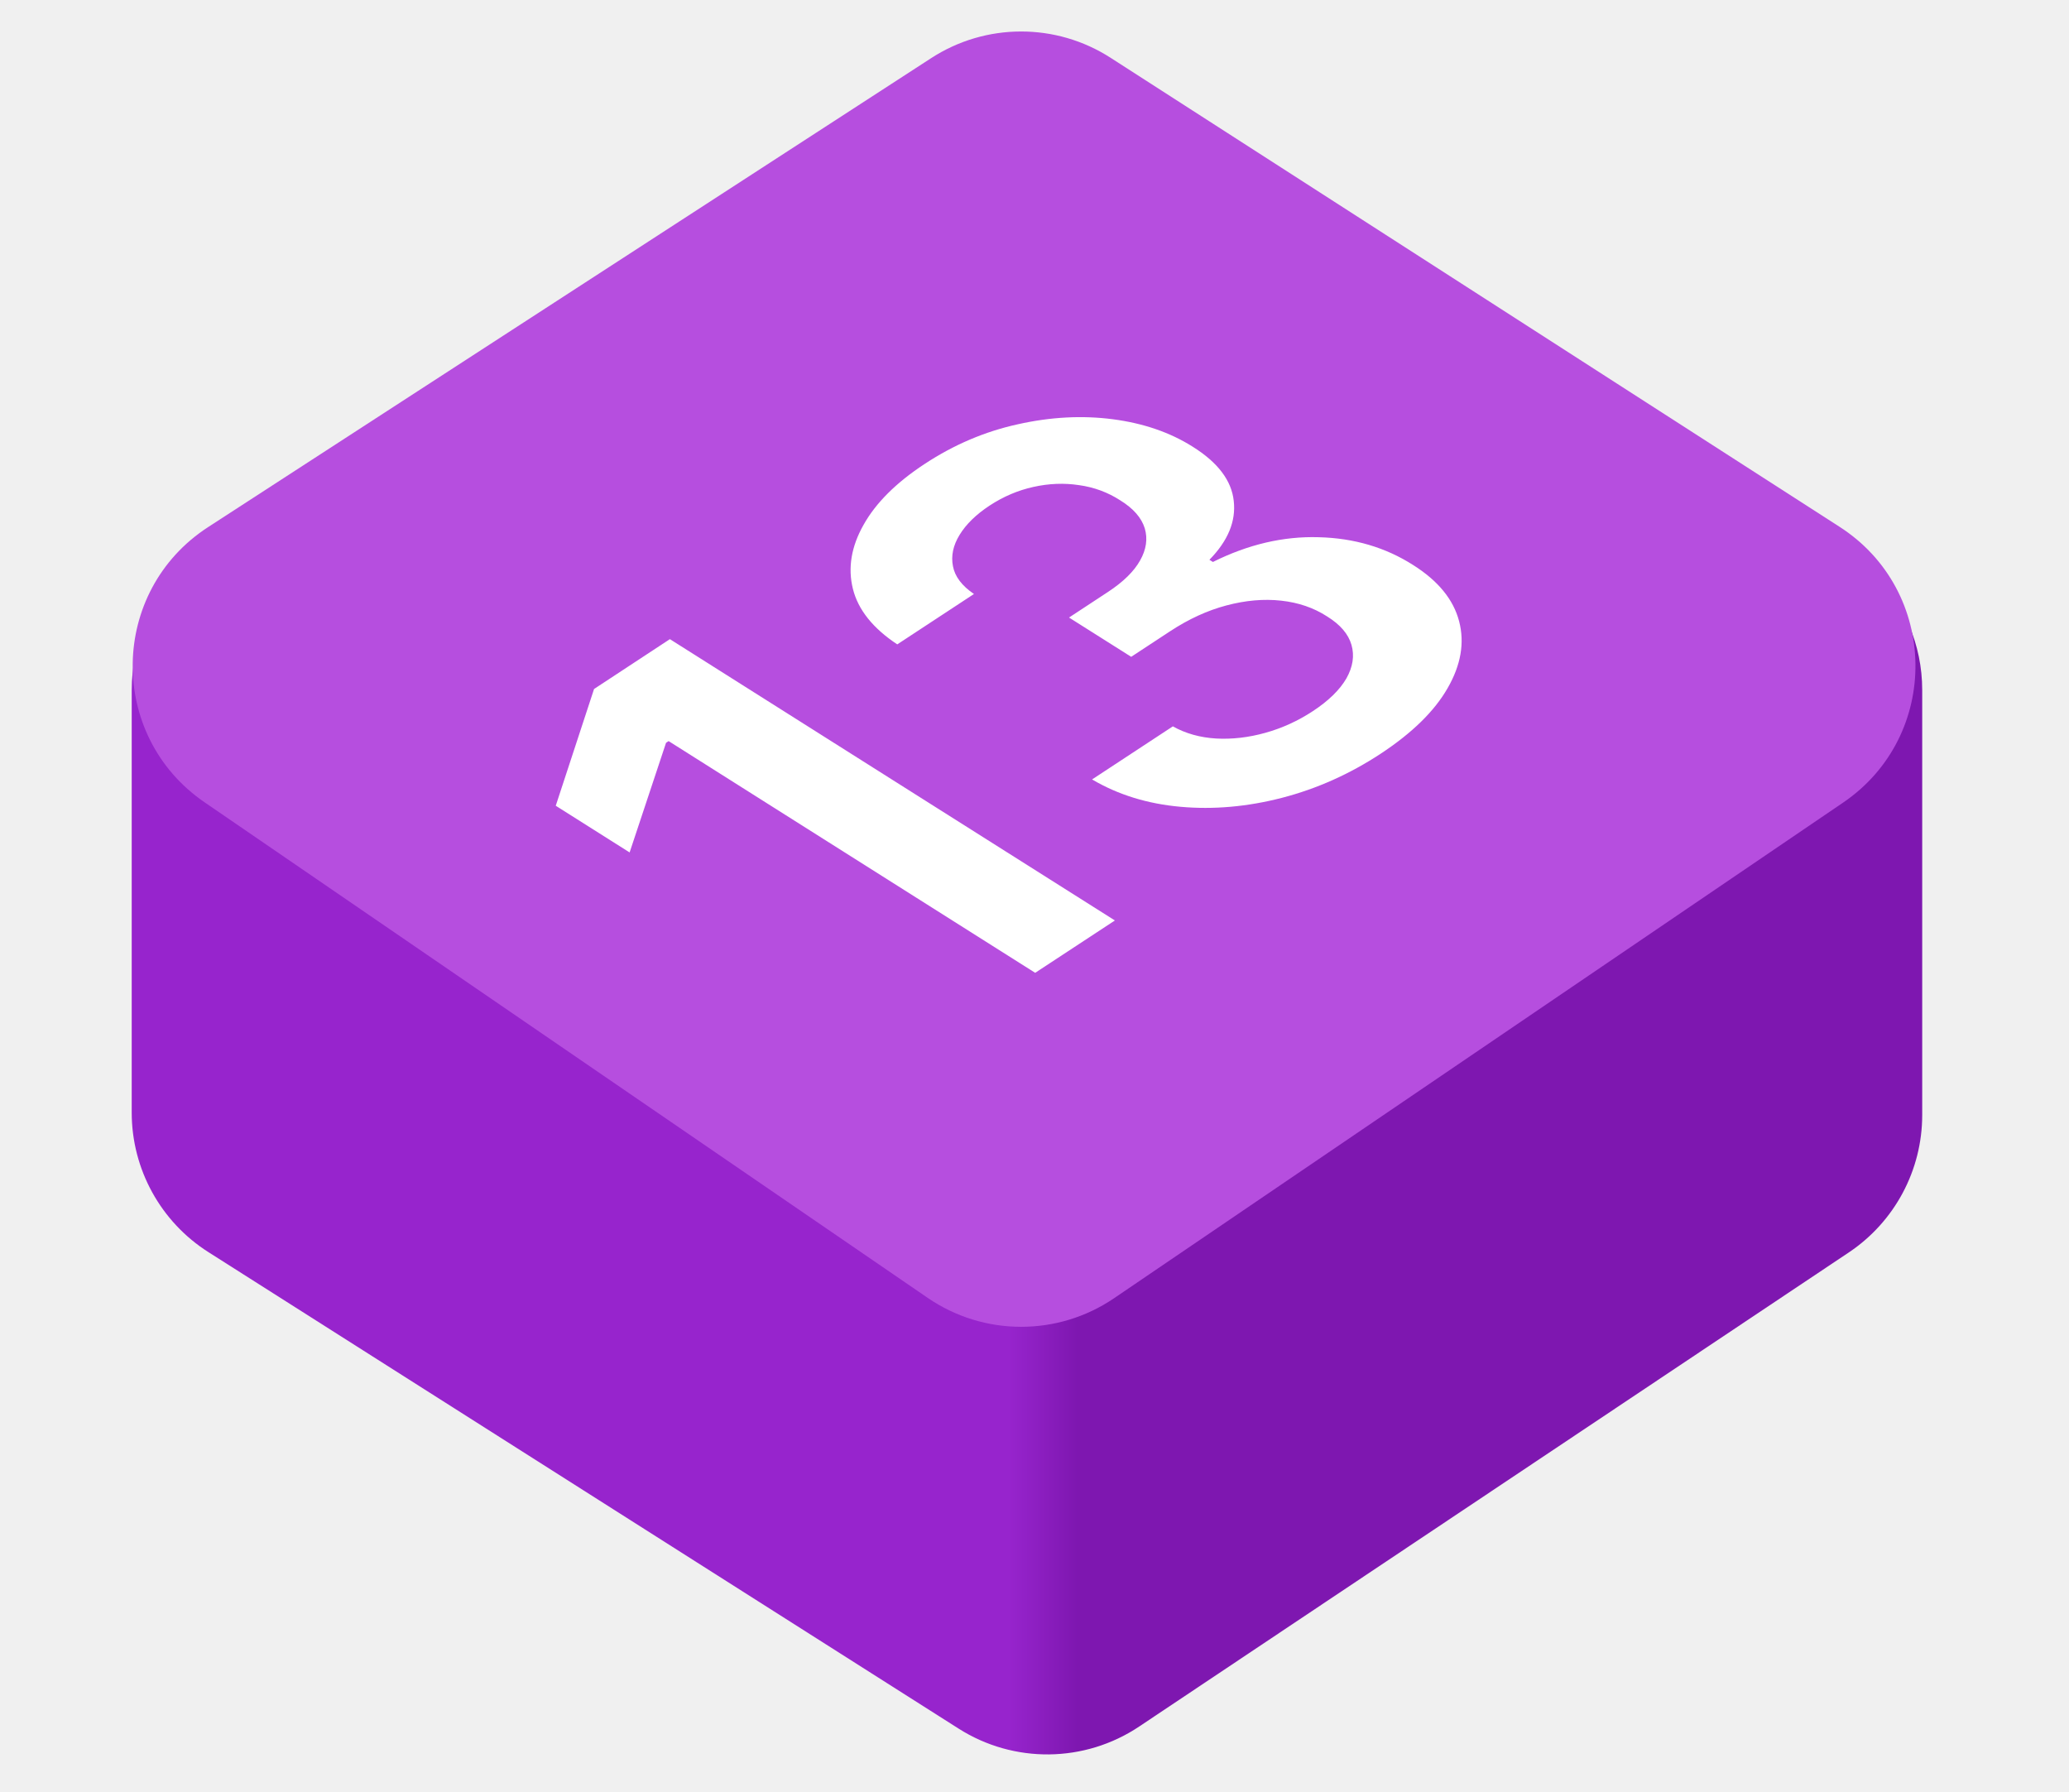
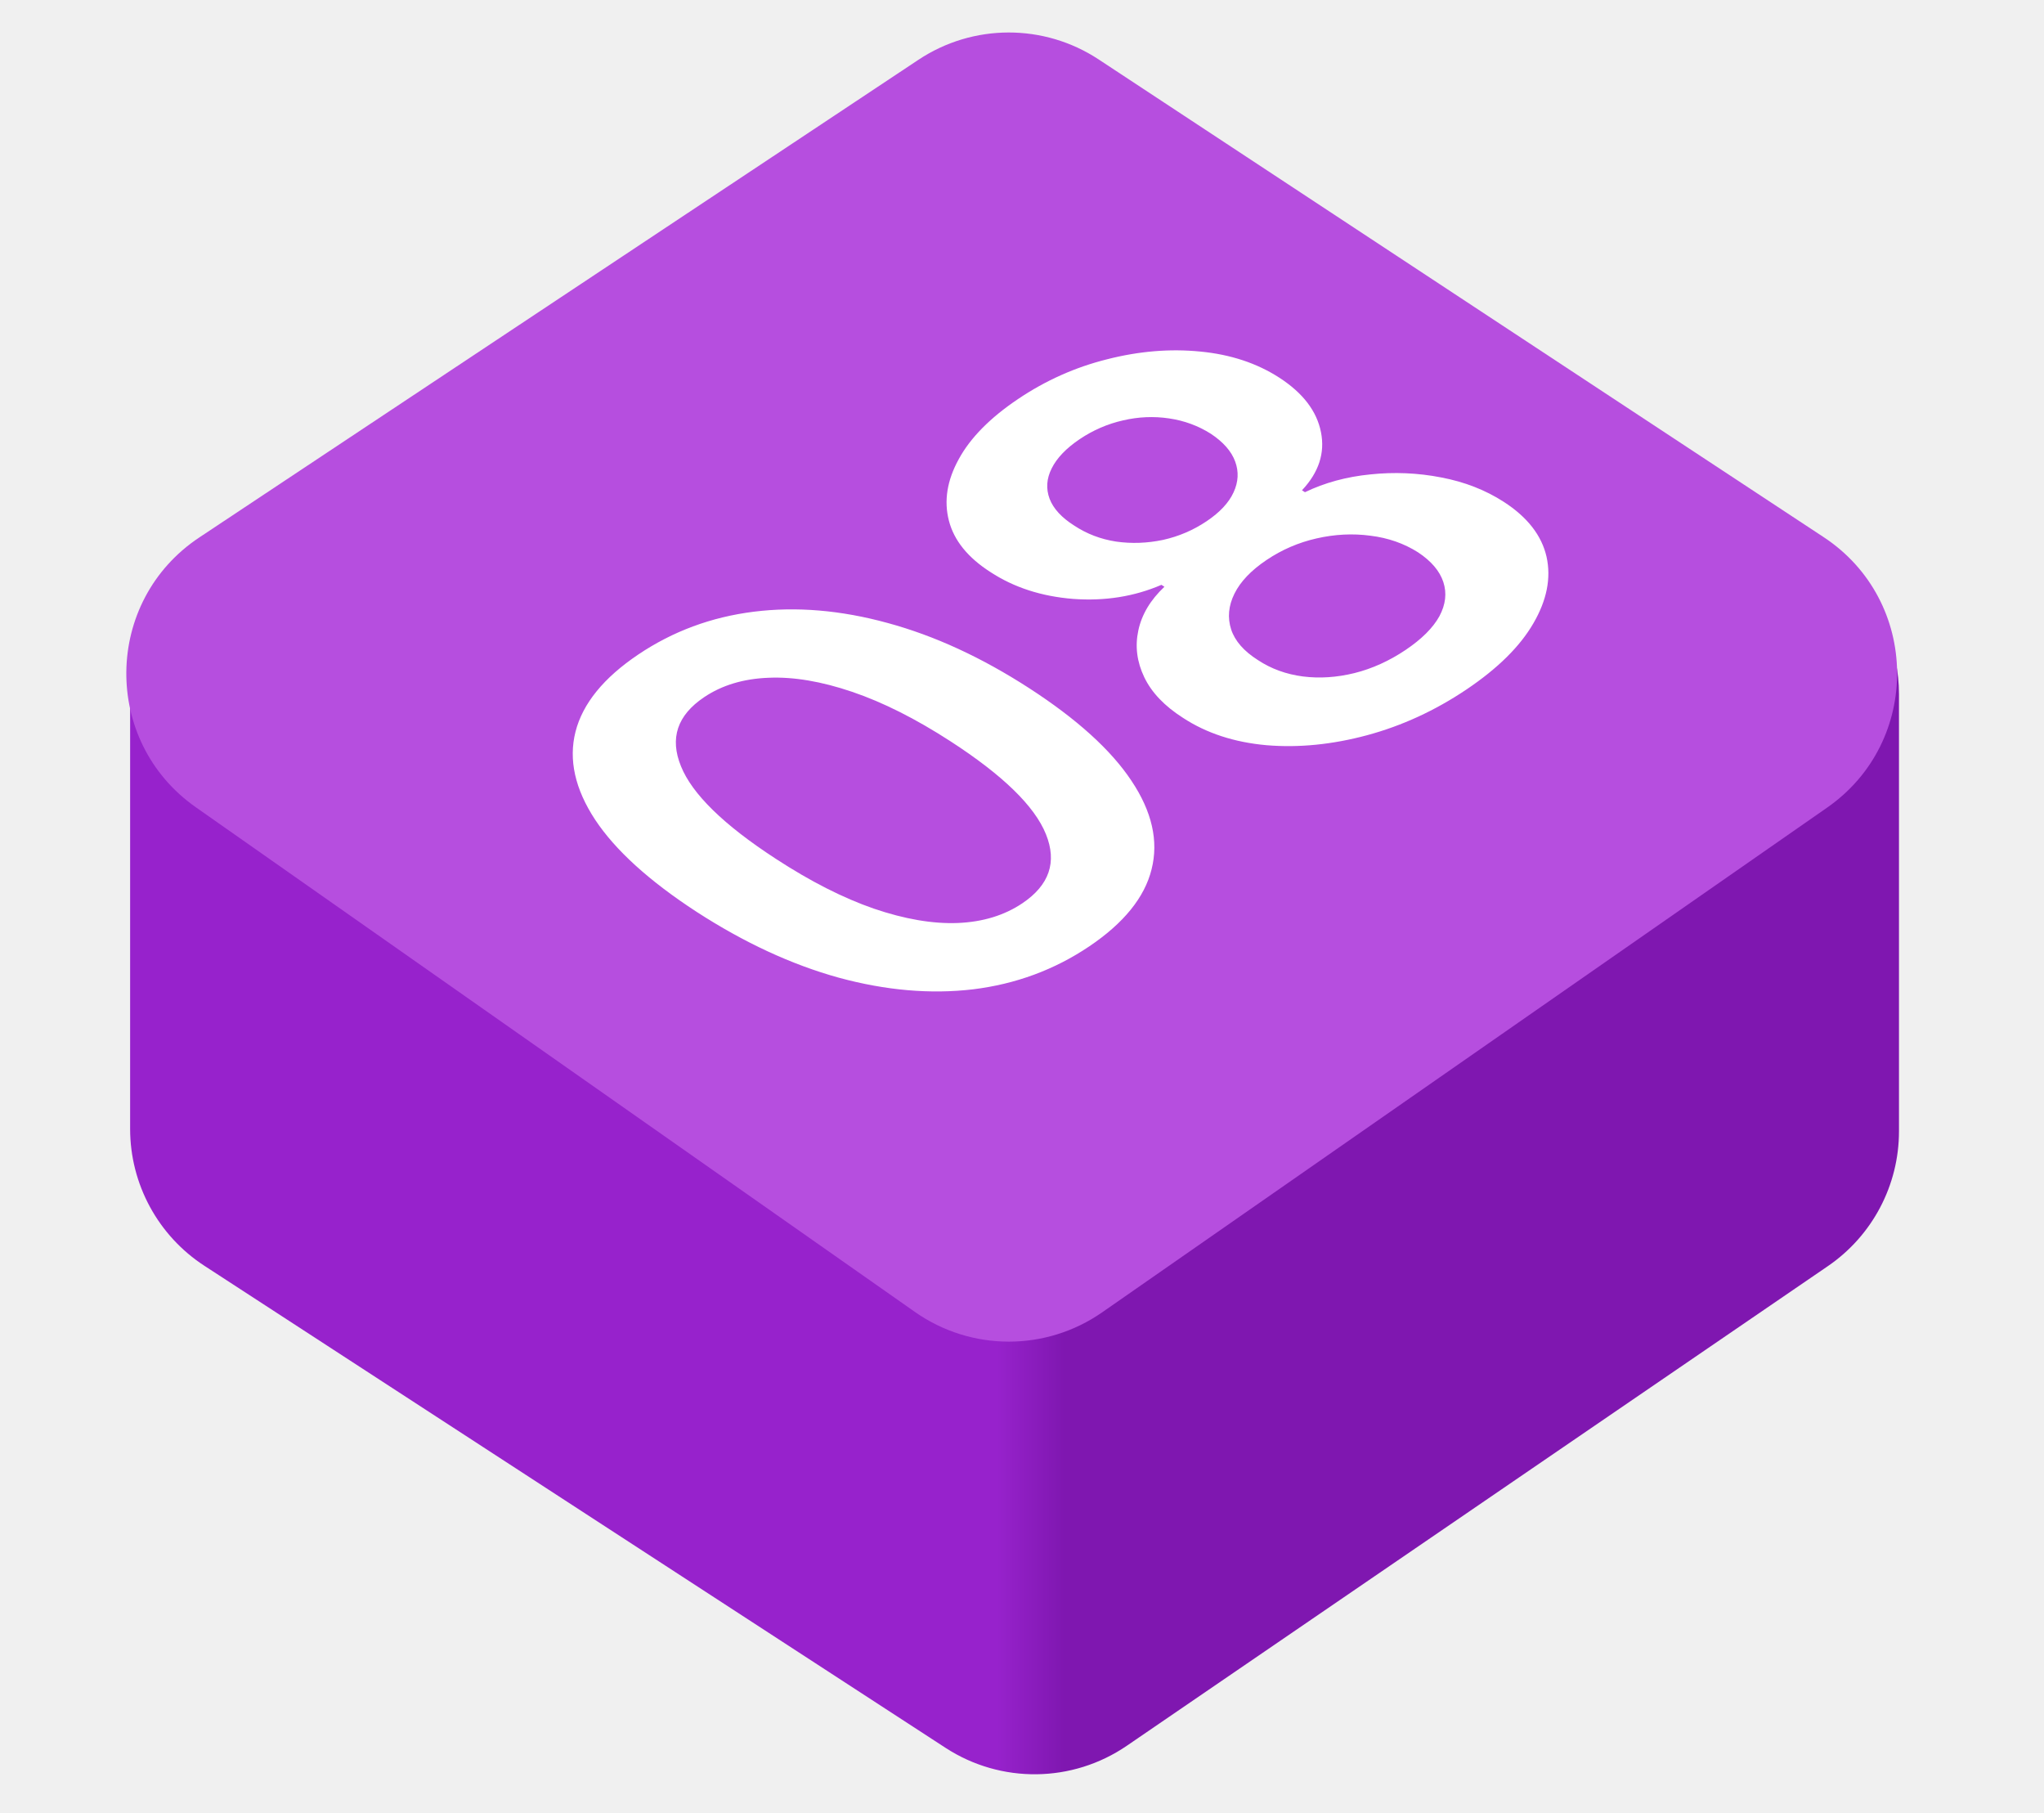
- <svg xmlns="http://www.w3.org/2000/svg" width="97" height="84" viewBox="0 0 97 84" fill="none">
-   <path d="M82.367 24.595H13.926C9.645 24.595 6.175 28.065 6.175 32.346V52.152C6.175 54.805 7.531 57.273 9.771 58.695L44.945 81.032C47.536 82.678 50.854 82.639 53.406 80.934L86.672 58.713C88.825 57.275 90.118 54.857 90.118 52.268V32.346C90.118 28.065 86.647 24.595 82.367 24.595Z" fill="url(#paint0_linear_90_3423)" />
-   <path d="M9.754 24.71L43.657 2.724C46.213 1.066 49.505 1.06 52.068 2.709L86.244 24.695C90.916 27.701 91.002 34.501 86.408 37.624L52.232 60.855C49.593 62.649 46.125 62.642 43.493 60.839L9.59 37.608C5.028 34.481 5.114 27.72 9.754 24.71Z" fill="#B64EDF" />
-   <path d="M31.406 29.961L52.269 43.148L48.532 45.602L31.347 34.74L31.226 34.819L29.518 39.959L26.055 37.77L27.851 32.297L31.406 29.961ZM64.723 35.335C63.272 36.288 61.732 36.976 60.101 37.399C58.477 37.818 56.891 37.958 55.343 37.819C53.796 37.681 52.414 37.253 51.199 36.537L54.986 34.049C55.583 34.384 56.26 34.574 57.017 34.619C57.767 34.66 58.536 34.571 59.325 34.351C60.113 34.131 60.853 33.793 61.544 33.339C62.283 32.854 62.809 32.342 63.121 31.804C63.427 31.262 63.507 30.737 63.361 30.229C63.215 29.721 62.833 29.276 62.215 28.894C61.59 28.49 60.872 28.244 60.06 28.156C59.249 28.067 58.396 28.142 57.499 28.38C56.61 28.614 55.729 29.018 54.856 29.592L53.033 30.789L50.119 28.948L51.942 27.75C52.661 27.278 53.163 26.786 53.449 26.275C53.742 25.759 53.815 25.255 53.669 24.765C53.516 24.27 53.134 23.834 52.523 23.456C51.939 23.078 51.295 22.84 50.592 22.742C49.888 22.635 49.173 22.663 48.445 22.826C47.724 22.985 47.041 23.276 46.396 23.699C45.765 24.114 45.296 24.57 44.99 25.069C44.683 25.568 44.58 26.061 44.678 26.547C44.77 27.03 45.098 27.462 45.662 27.844L42.066 30.206C40.925 29.451 40.232 28.584 39.987 27.607C39.742 26.621 39.909 25.619 40.487 24.6C41.059 23.576 42.013 22.626 43.35 21.748C44.726 20.843 46.183 20.224 47.72 19.888C49.257 19.544 50.742 19.466 52.175 19.653C53.609 19.841 54.855 20.269 55.915 20.939C57.096 21.677 57.739 22.525 57.841 23.481C57.951 24.433 57.571 25.353 56.701 26.24L56.864 26.343C58.518 25.519 60.172 25.132 61.828 25.183C63.483 25.225 64.959 25.66 66.256 26.489C67.424 27.227 68.141 28.104 68.406 29.12C68.672 30.128 68.492 31.174 67.867 32.259C67.248 33.339 66.2 34.364 64.723 35.335Z" fill="white" />
+ <svg xmlns="http://www.w3.org/2000/svg" width="97" height="86" viewBox="0 0 97 86" fill="none">
+   <path d="M82.367 25.185H13.926C9.645 25.185 6.175 28.655 6.175 32.936V53.559C6.175 56.182 7.501 58.627 9.7 60.057L44.873 82.929C47.498 84.636 50.891 84.596 53.475 82.829L86.743 60.073C88.855 58.629 90.118 56.235 90.118 53.676V32.936C90.118 28.655 86.647 25.185 82.367 25.185Z" fill="url(#paint0_linear_91_5068)" />
+   <path d="M9.458 25.5L43.586 2.836C46.176 1.116 49.542 1.11 52.138 2.82L86.543 25.485C91.121 28.501 91.206 35.187 86.707 38.319L52.303 62.266C49.633 64.124 46.086 64.118 43.423 62.249L9.294 38.302C4.826 35.167 4.911 28.519 9.458 25.5Z" fill="#B64EDF" />
+   <path d="M51.685 44.906C50.038 46.013 48.203 46.691 46.18 46.939C44.157 47.178 42.03 46.993 39.798 46.385C37.566 45.767 35.32 44.727 33.061 43.265C30.808 41.798 29.203 40.341 28.244 38.894C27.286 37.437 26.975 36.044 27.312 34.714C27.655 33.379 28.647 32.16 30.287 31.056C31.927 29.953 33.755 29.276 35.772 29.023C37.788 28.771 39.905 28.949 42.124 29.558C44.349 30.162 46.587 31.193 48.84 32.651C51.106 34.118 52.726 35.584 53.697 37.049C54.669 38.505 54.987 39.903 54.65 41.242C54.32 42.577 53.331 43.798 51.685 44.906ZM48.518 42.856C49.798 41.995 50.171 40.903 49.636 39.58C49.101 38.249 47.589 36.778 45.1 35.167C43.455 34.102 41.902 33.321 40.442 32.825C38.983 32.329 37.66 32.106 36.473 32.157C35.28 32.203 34.26 32.51 33.413 33.08C32.14 33.936 31.774 35.028 32.316 36.355C32.85 37.678 34.349 39.141 36.811 40.743C38.457 41.817 40.009 42.606 41.469 43.111C42.935 43.611 44.265 43.839 45.459 43.792C46.645 43.742 47.665 43.43 48.518 42.856ZM69.596 32.711C68.109 33.711 66.537 34.435 64.877 34.883C63.225 35.327 61.634 35.485 60.103 35.357C58.573 35.22 57.252 34.787 56.139 34.058C55.262 33.499 54.649 32.856 54.301 32.129C53.953 31.402 53.859 30.664 54.02 29.915C54.181 29.157 54.594 28.465 55.259 27.84L55.117 27.748C53.828 28.304 52.432 28.526 50.928 28.416C49.425 28.296 48.117 27.872 47.004 27.143C45.932 26.457 45.274 25.645 45.031 24.704C44.788 23.764 44.944 22.791 45.498 21.786C46.046 20.777 46.983 19.826 48.31 18.934C49.623 18.05 51.036 17.42 52.548 17.044C54.06 16.659 55.531 16.538 56.961 16.68C58.397 16.818 59.648 17.231 60.714 17.921C61.833 18.646 62.491 19.507 62.688 20.506C62.885 21.495 62.584 22.414 61.787 23.262L61.928 23.353C62.863 22.902 63.897 22.621 65.029 22.509C66.162 22.389 67.282 22.436 68.39 22.652C69.505 22.863 70.498 23.251 71.368 23.814C72.488 24.539 73.163 25.407 73.393 26.418C73.616 27.425 73.408 28.478 72.767 29.576C72.133 30.671 71.076 31.715 69.596 32.711ZM66.703 30.838C67.469 30.322 68.004 29.789 68.308 29.238C68.605 28.682 68.667 28.141 68.495 27.616C68.322 27.091 67.922 26.621 67.295 26.206C66.628 25.783 65.874 25.52 65.035 25.417C64.196 25.305 63.344 25.348 62.481 25.545C61.624 25.739 60.833 26.08 60.106 26.569C59.373 27.062 58.864 27.595 58.581 28.169C58.298 28.742 58.246 29.307 58.425 29.863C58.604 30.41 59.028 30.895 59.696 31.318C60.323 31.733 61.036 31.992 61.835 32.096C62.627 32.195 63.441 32.141 64.278 31.935C65.121 31.724 65.929 31.358 66.703 30.838ZM57.263 24.729C57.89 24.307 58.315 23.852 58.539 23.363C58.769 22.87 58.795 22.381 58.616 21.896C58.438 21.41 58.051 20.971 57.458 20.578C56.858 20.199 56.198 19.957 55.48 19.852C54.755 19.744 54.027 19.775 53.298 19.945C52.562 20.111 51.877 20.407 51.244 20.832C50.597 21.267 50.152 21.732 49.908 22.225C49.664 22.709 49.632 23.19 49.81 23.666C49.989 24.134 50.378 24.557 50.978 24.937C51.572 25.33 52.234 25.583 52.967 25.696C53.698 25.8 54.439 25.774 55.189 25.617C55.938 25.451 56.63 25.155 57.263 24.729Z" fill="white" />
  <defs>
-     <linearGradient id="paint0_linear_90_3423" x1="5.789" y1="53.581" x2="90.504" y2="53.581" gradientUnits="userSpaceOnUse">
-       <stop offset="0.49" stop-color="#9724CD" />
-       <stop offset="0.528" stop-color="#7E17B0" />
+     <linearGradient id="paint0_linear_91_5068" x1="5.789" y1="54.867" x2="90.504" y2="54.867" gradientUnits="userSpaceOnUse">
+       <stop offset="0.49" stop-color="#9722CC" />
+       <stop offset="0.528" stop-color="#7F17B0" />
    </linearGradient>
  </defs>
</svg>
